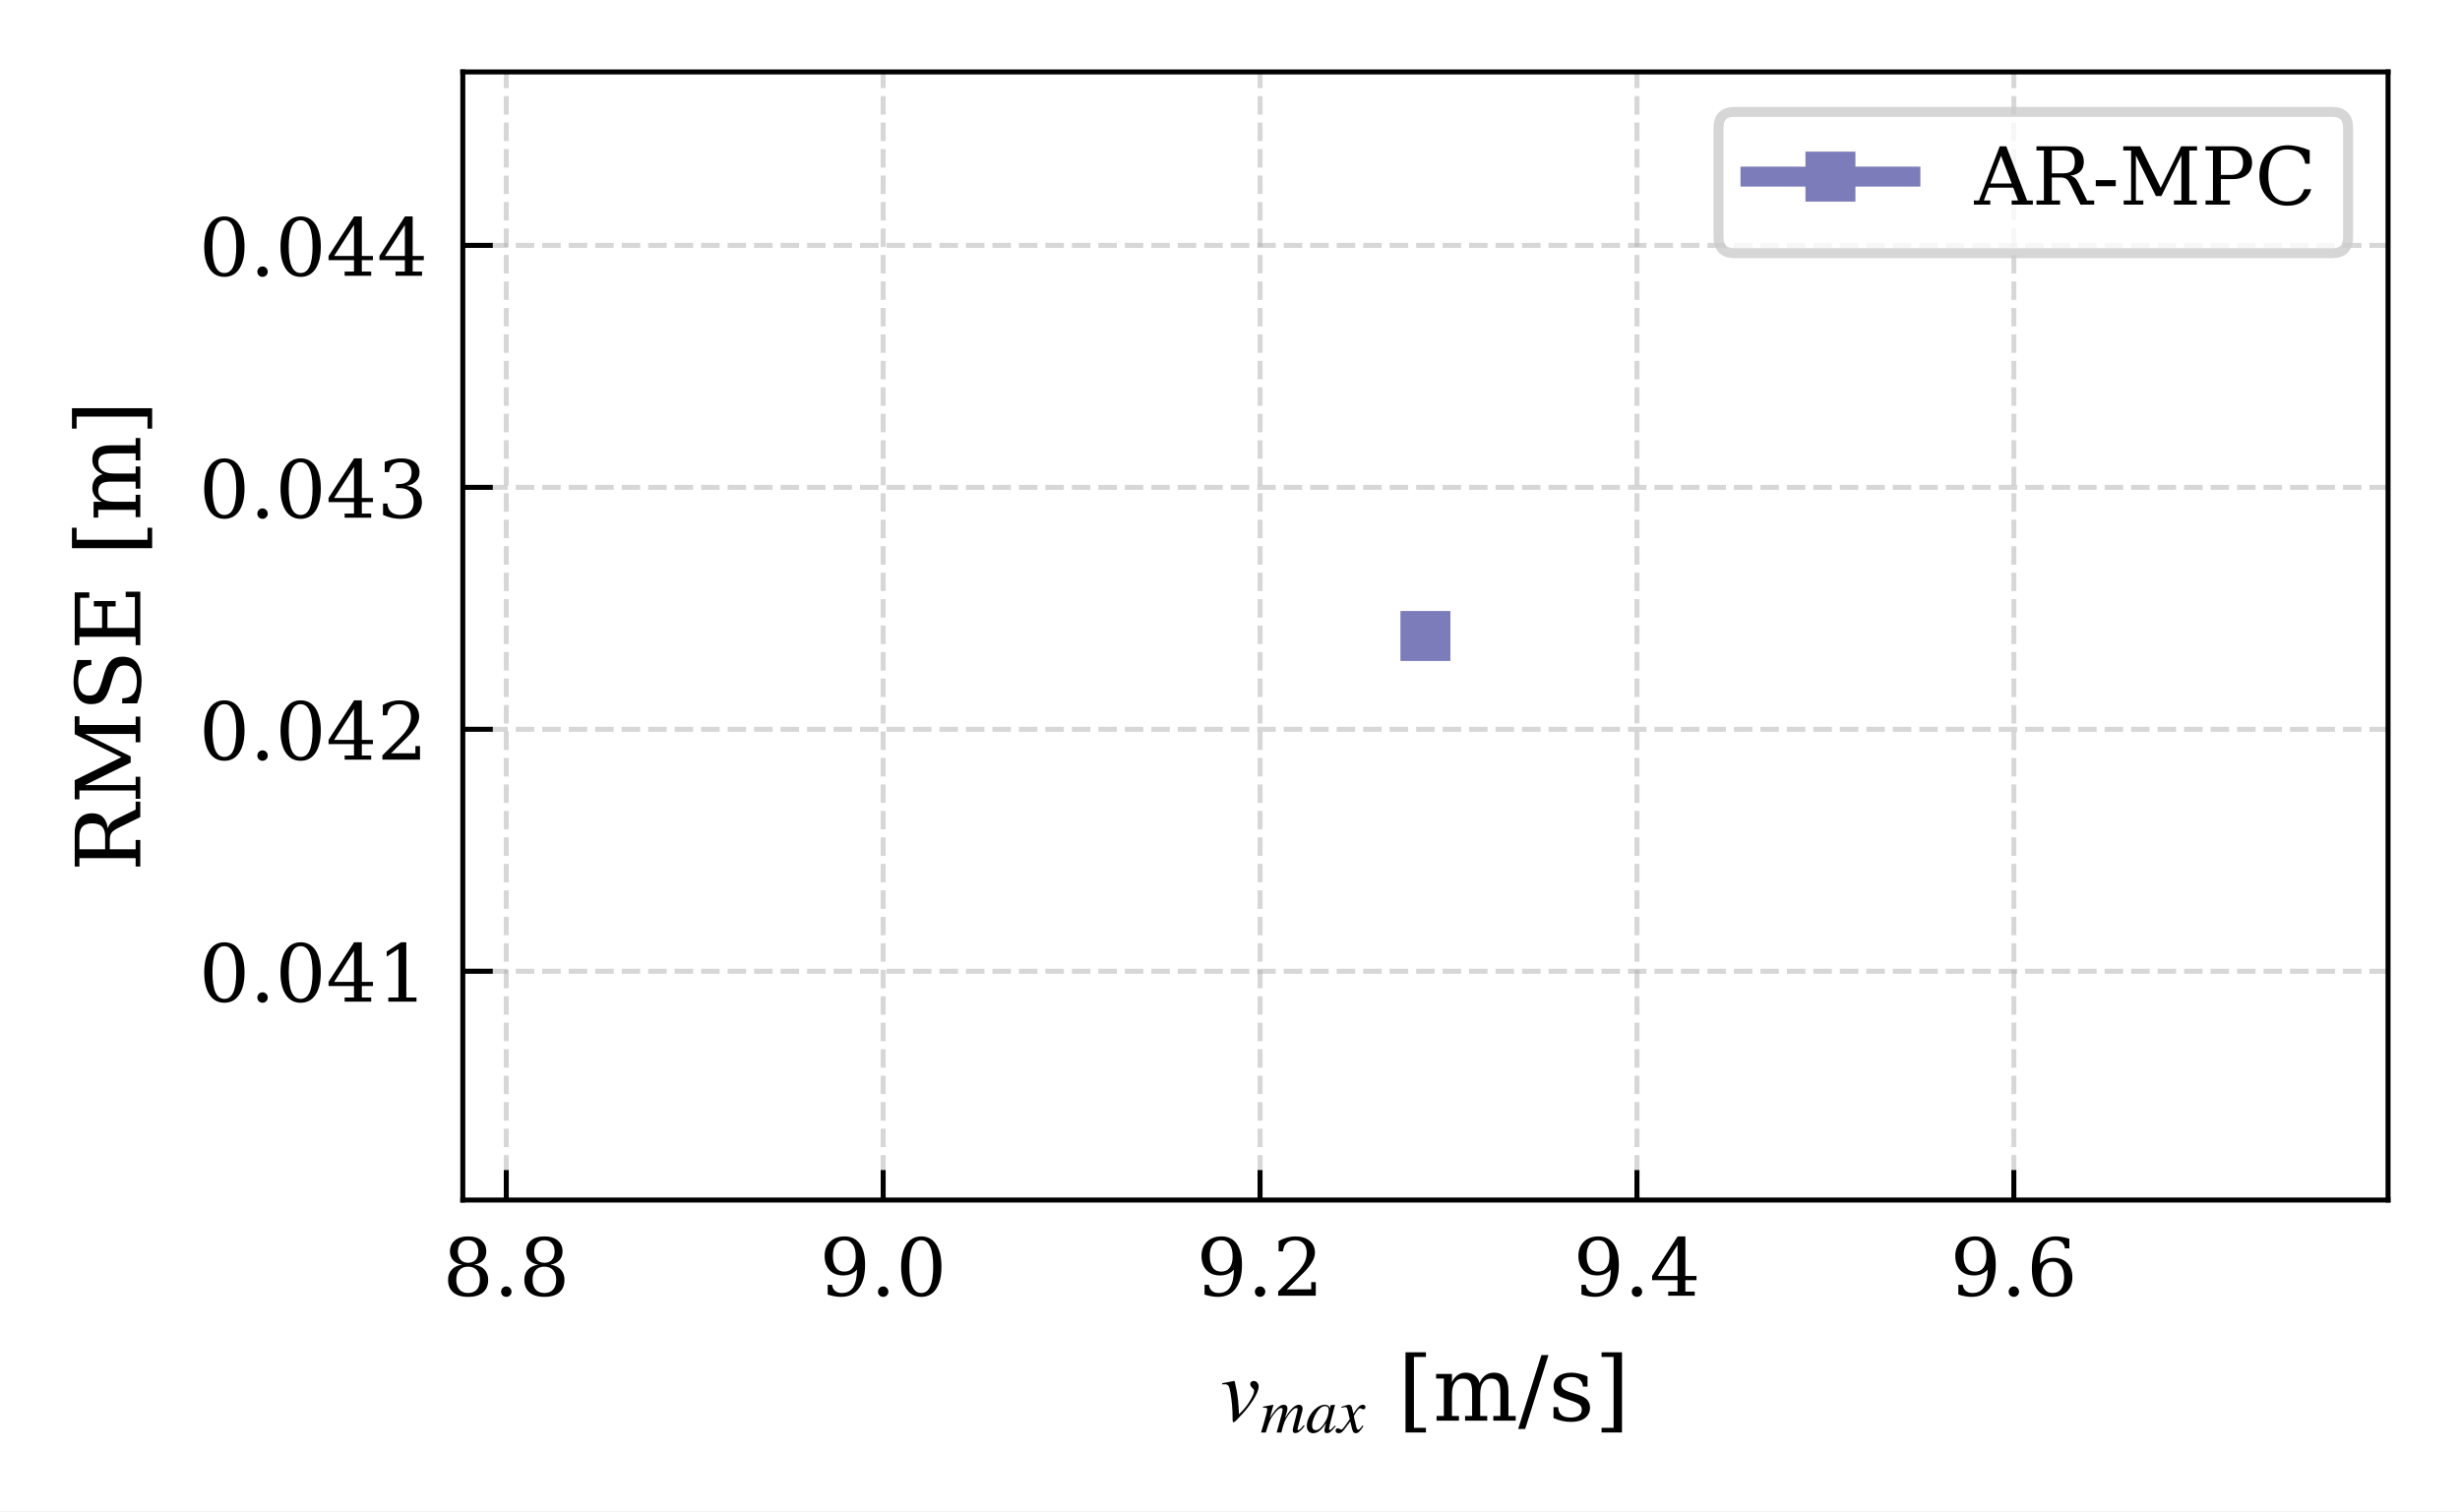
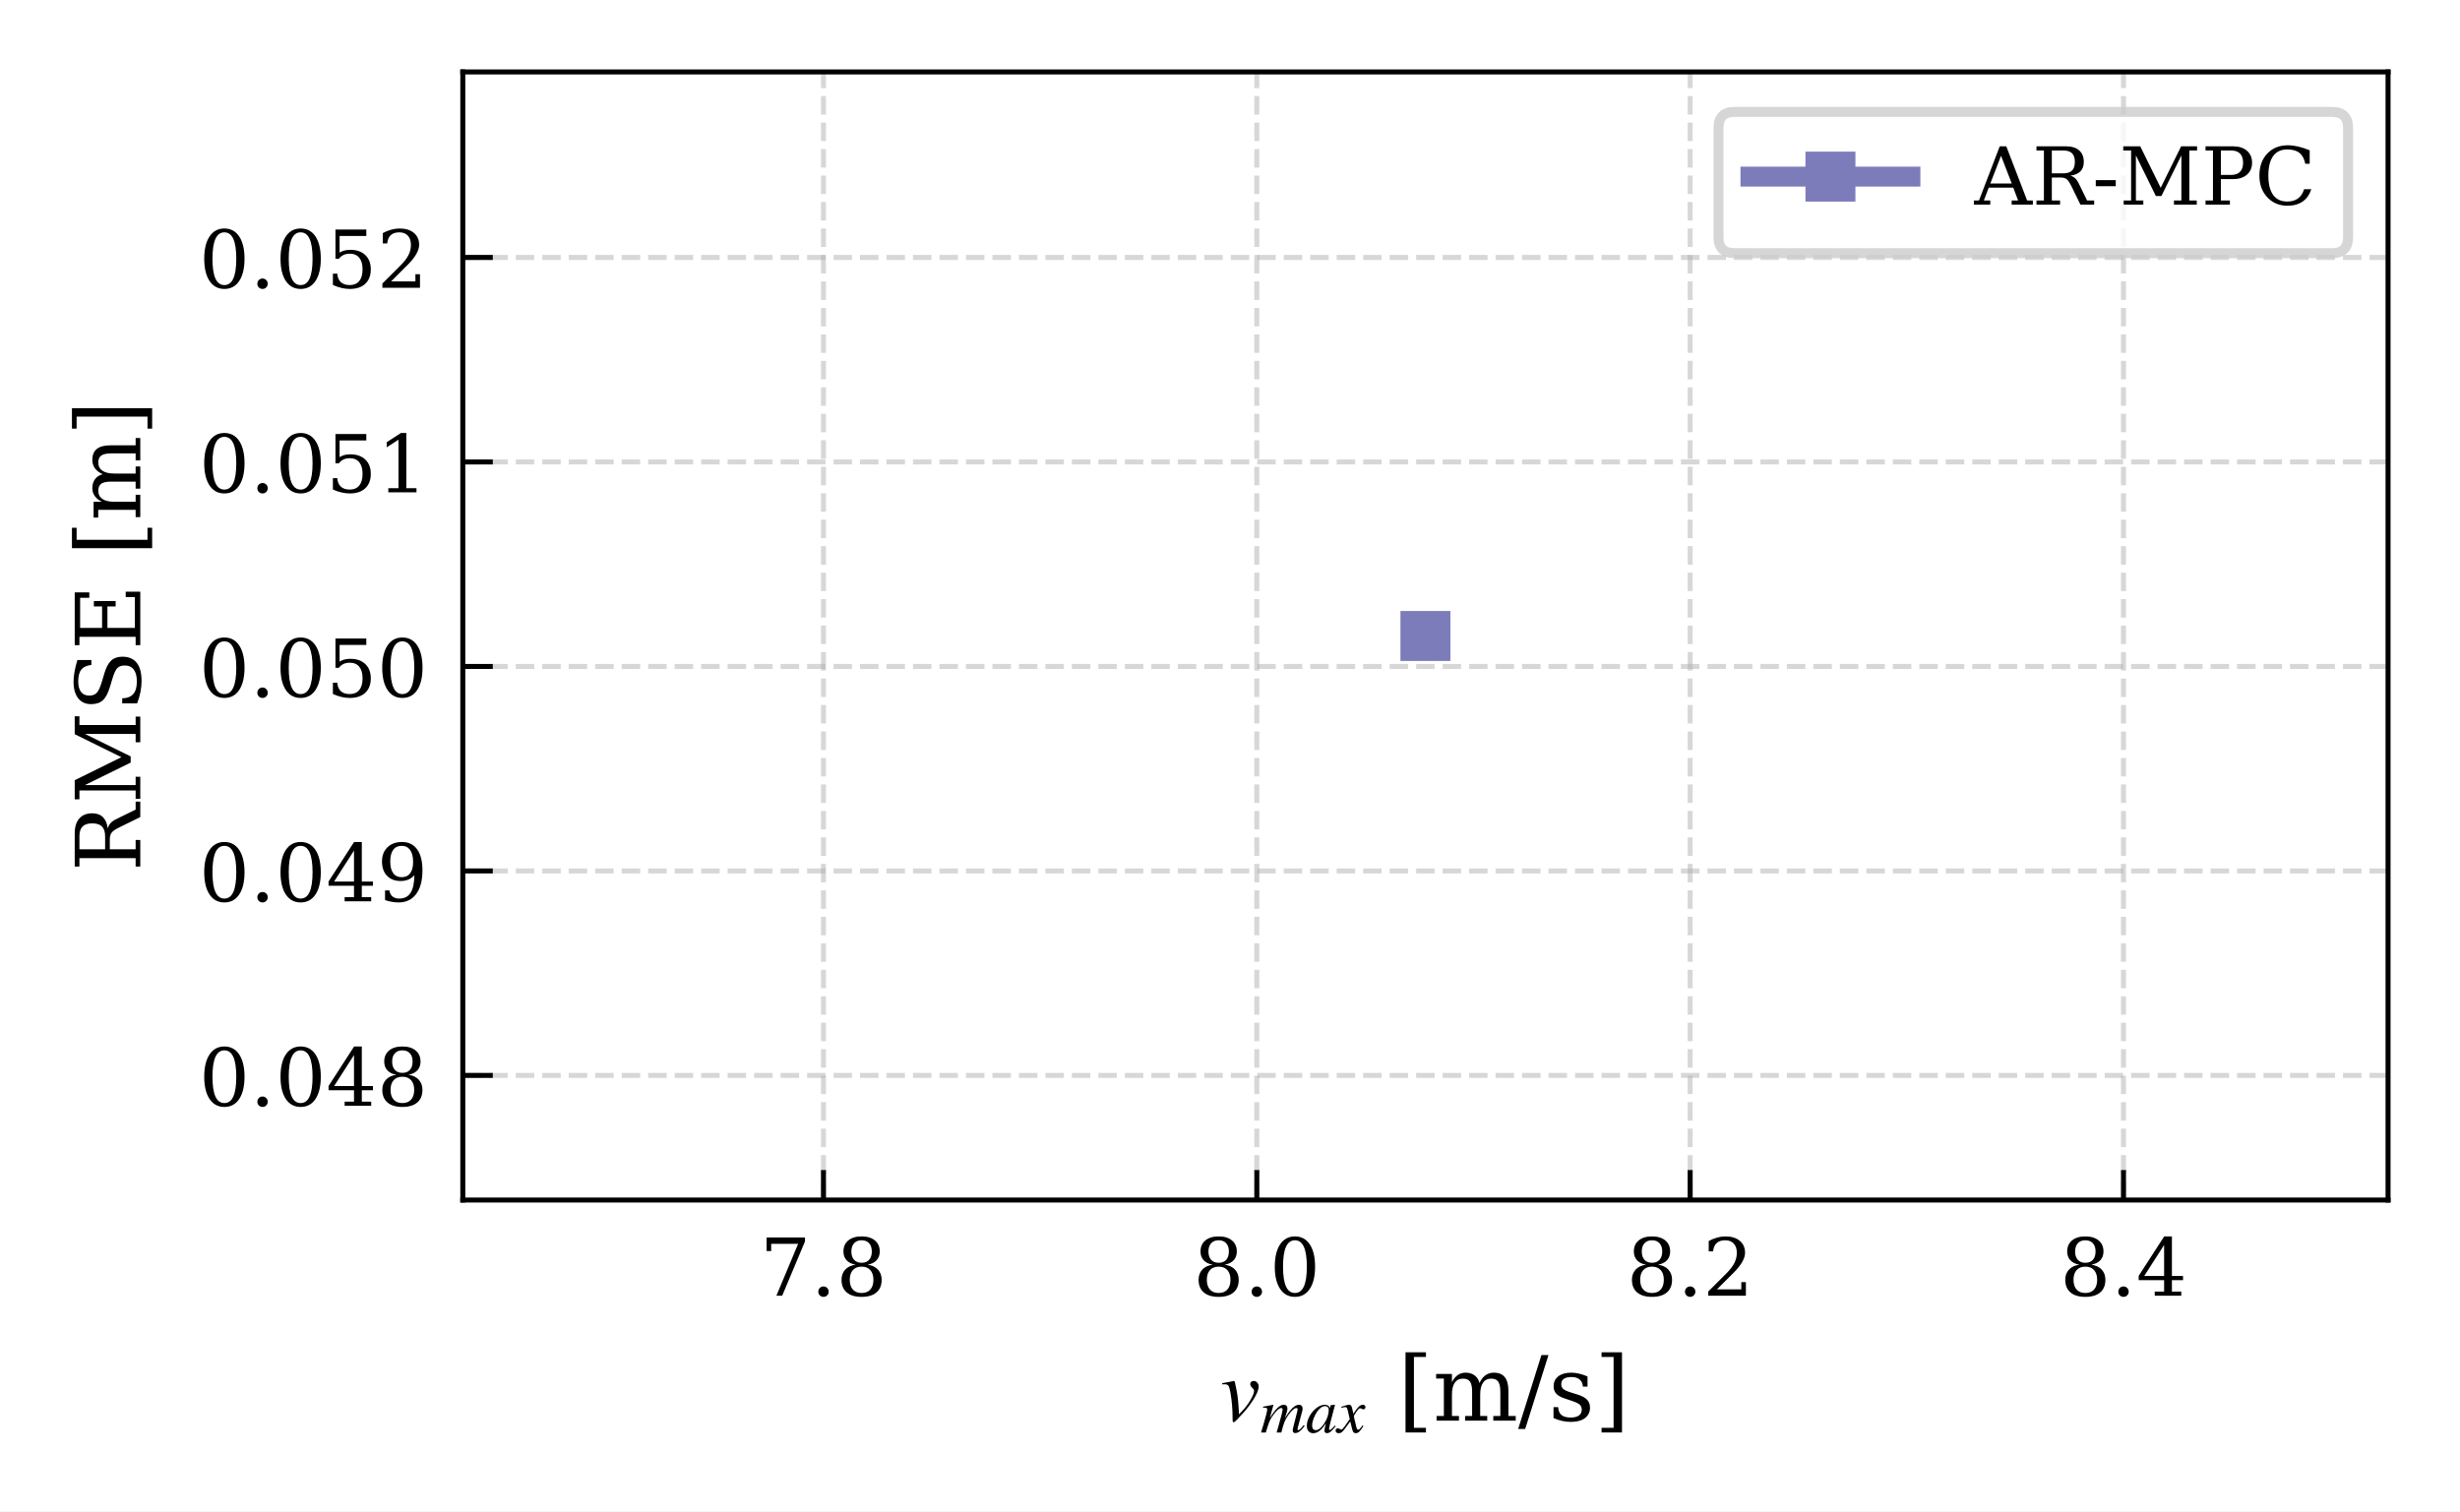
<svg xmlns="http://www.w3.org/2000/svg" xmlns:xlink="http://www.w3.org/1999/xlink" width="246.173pt" height="151.273pt" viewBox="0 0 246.173 151.273" version="1.1">
  <defs>
    <style type="text/css">*{stroke-linejoin: round; stroke-linecap: butt}</style>
  </defs>
  <g id="figure_1">
    <g id="patch_1">
      <path d="M 0 151.273  L 246.173 151.273  L 246.173 0  L 0 0  z " style="fill: #ffffff" />
    </g>
    <g id="axes_1">
      <g id="patch_2">
        <path d="M 46.313 120.12  L 238.973 120.12  L 238.973 7.2  L 46.313 7.2  z " style="fill: #ffffff" />
      </g>
      <g id="matplotlib.axis_1">
        <g id="xtick_1">
          <g id="line2d_1">
-             <path d="M 50.664 120.12  L 50.664 7.2  " clip-path="url(#p1dc925f550)" style="fill: none; stroke-dasharray: 1.85,0.8; stroke-dashoffset: 0; stroke: #b0b0b0; stroke-opacity: 0.5; stroke-width: 0.5" />
+             <path d="M 82.405 120.12  L 82.405 7.2  " clip-path="url(#p4bd1209d85)" style="fill: none; stroke-dasharray: 1.85,0.8; stroke-dashoffset: 0; stroke: #b0b0b0; stroke-opacity: 0.5; stroke-width: 0.5" />
          </g>
          <g id="line2d_2">
            <defs>
-               <path id="m89cc960f59" d="M 0 0  L 0 -3  " style="stroke: #000000; stroke-width: 0.5" />
-             </defs>
-             <g>
-               <use xlink:href="#m89cc960f59" x="50.664" y="120.12" style="stroke: #000000; stroke-width: 0.5" />
+               <path id="me070216828" d="M 0 0  L 0 -3  " style="stroke: #000000; stroke-width: 0.5" />
+             </defs>
+             <g>
+               <use xlink:href="#me070216828" x="82.405" y="120.12" style="stroke: #000000; stroke-width: 0.5" />
            </g>
          </g>
          <g id="text_1">
-             <g transform="translate(44.30228 129.6987) scale(0.08 -0.08)">
-               <defs>
+             <g transform="translate(76.04399 129.6987) scale(0.08 -0.08)">
+               <defs>
+                 <path id="DejaVuSerif-37" d="M 3609 4347  L 1784 0  L 1319 0  L 3059 4153  L 903 4153  L 903 3578  L 538 3578  L 538 4666  L 3609 4666  L 3609 4347  z " transform="scale(0.015625)" />
+                 <path id="DejaVuSerif-2e" d="M 603 325  Q 603 500 722 622  Q 841 744 1019 744  Q 1191 744 1312 622  Q 1434 500 1434 325  Q 1434 153 1312 31  Q 1191 -91 1019 -91  Q 841 -91 722 29  Q 603 150 603 325  z " transform="scale(0.015625)" />
                <path id="DejaVuSerif-38" d="M 2981 1275  Q 2981 1775 2732 2051  Q 2484 2328 2034 2328  Q 1584 2328 1336 2051  Q 1088 1775 1088 1275  Q 1088 772 1336 495  Q 1584 219 2034 219  Q 2484 219 2732 495  Q 2981 772 2981 1275  z M 2853 3541  Q 2853 3966 2637 4203  Q 2422 4441 2034 4441  Q 1650 4441 1433 4203  Q 1216 3966 1216 3541  Q 1216 3113 1433 2875  Q 1650 2638 2034 2638  Q 2422 2638 2637 2875  Q 2853 3113 2853 3541  z M 2516 2484  Q 3047 2413 3344 2092  Q 3641 1772 3641 1275  Q 3641 619 3225 264  Q 2809 -91 2034 -91  Q 1263 -91 845 264  Q 428 619 428 1275  Q 428 1772 725 2092  Q 1022 2413 1556 2484  Q 1084 2569 832 2842  Q 581 3116 581 3541  Q 581 4103 968 4426  Q 1356 4750 2034 4750  Q 2713 4750 3100 4426  Q 3488 4103 3488 3541  Q 3488 3116 3236 2842  Q 2984 2569 2516 2484  z " transform="scale(0.015625)" />
-                 <path id="DejaVuSerif-2e" d="M 603 325  Q 603 500 722 622  Q 841 744 1019 744  Q 1191 744 1312 622  Q 1434 500 1434 325  Q 1434 153 1312 31  Q 1191 -91 1019 -91  Q 841 -91 722 29  Q 603 150 603 325  z " transform="scale(0.015625)" />
-               </defs>
-               <use xlink:href="#DejaVuSerif-38" />
+               </defs>
+               <use xlink:href="#DejaVuSerif-37" />
              <use xlink:href="#DejaVuSerif-2e" x="63.623" />
              <use xlink:href="#DejaVuSerif-38" x="95.41" />
            </g>
          </g>
        </g>
        <g id="xtick_2">
          <g id="line2d_3">
-             <path d="M 88.379 120.12  L 88.379 7.2  " clip-path="url(#p1dc925f550)" style="fill: none; stroke-dasharray: 1.85,0.8; stroke-dashoffset: 0; stroke: #b0b0b0; stroke-opacity: 0.5; stroke-width: 0.5" />
+             <path d="M 125.77 120.12  L 125.77 7.2  " clip-path="url(#p4bd1209d85)" style="fill: none; stroke-dasharray: 1.85,0.8; stroke-dashoffset: 0; stroke: #b0b0b0; stroke-opacity: 0.5; stroke-width: 0.5" />
          </g>
          <g id="line2d_4">
            <g>
-               <use xlink:href="#m89cc960f59" x="88.379" y="120.12" style="stroke: #000000; stroke-width: 0.5" />
+               <use xlink:href="#me070216828" x="125.77" y="120.12" style="stroke: #000000; stroke-width: 0.5" />
            </g>
          </g>
          <g id="text_2">
-             <g transform="translate(82.01763 129.6987) scale(0.08 -0.08)">
-               <defs>
-                 <path id="DejaVuSerif-39" d="M 2994 2091  Q 2784 1856 2512 1740  Q 2241 1625 1900 1625  Q 1206 1625 804 2044  Q 403 2463 403 3188  Q 403 3897 839 4323  Q 1275 4750 2003 4750  Q 2794 4750 3217 4161  Q 3641 3572 3641 2478  Q 3641 1253 3137 581  Q 2634 -91 1722 -91  Q 1475 -91 1203 -44  Q 931 3 647 97  L 647 872  L 997 872  Q 1038 556 1241 387  Q 1444 219 1784 219  Q 2391 219 2687 676  Q 2984 1134 2994 2091  z M 1978 4441  Q 1534 4441 1298 4117  Q 1063 3794 1063 3188  Q 1063 2581 1298 2256  Q 1534 1931 1978 1931  Q 2422 1931 2658 2245  Q 2894 2559 2894 3150  Q 2894 3772 2656 4106  Q 2419 4441 1978 4441  z " transform="scale(0.015625)" />
+             <g transform="translate(119.4085 129.6987) scale(0.08 -0.08)">
+               <defs>
                <path id="DejaVuSerif-30" d="M 2034 219  Q 2513 219 2750 744  Q 2988 1269 2988 2328  Q 2988 3391 2750 3916  Q 2513 4441 2034 4441  Q 1556 4441 1318 3916  Q 1081 3391 1081 2328  Q 1081 1269 1318 744  Q 1556 219 2034 219  z M 2034 -91  Q 1275 -91 848 546  Q 422 1184 422 2328  Q 422 3475 848 4112  Q 1275 4750 2034 4750  Q 2797 4750 3222 4112  Q 3647 3475 3647 2328  Q 3647 1184 3222 546  Q 2797 -91 2034 -91  z " transform="scale(0.015625)" />
              </defs>
-               <use xlink:href="#DejaVuSerif-39" />
+               <use xlink:href="#DejaVuSerif-38" />
              <use xlink:href="#DejaVuSerif-2e" x="63.623" />
              <use xlink:href="#DejaVuSerif-30" x="95.41" />
            </g>
          </g>
        </g>
        <g id="xtick_3">
          <g id="line2d_5">
-             <path d="M 126.094 120.12  L 126.094 7.2  " clip-path="url(#p1dc925f550)" style="fill: none; stroke-dasharray: 1.85,0.8; stroke-dashoffset: 0; stroke: #b0b0b0; stroke-opacity: 0.5; stroke-width: 0.5" />
+             <path d="M 169.134 120.12  L 169.134 7.2  " clip-path="url(#p4bd1209d85)" style="fill: none; stroke-dasharray: 1.85,0.8; stroke-dashoffset: 0; stroke: #b0b0b0; stroke-opacity: 0.5; stroke-width: 0.5" />
          </g>
          <g id="line2d_6">
            <g>
-               <use xlink:href="#m89cc960f59" x="126.094" y="120.12" style="stroke: #000000; stroke-width: 0.5" />
+               <use xlink:href="#me070216828" x="169.134" y="120.12" style="stroke: #000000; stroke-width: 0.5" />
            </g>
          </g>
          <g id="text_3">
-             <g transform="translate(119.733 129.6987) scale(0.08 -0.08)">
+             <g transform="translate(162.7731 129.6987) scale(0.08 -0.08)">
              <defs>
                <path id="DejaVuSerif-32" d="M 819 3553  L 469 3553  L 469 4384  Q 803 4563 1142 4656  Q 1481 4750 1806 4750  Q 2534 4750 2956 4397  Q 3378 4044 3378 3438  Q 3378 2753 2422 1800  Q 2347 1728 2309 1691  L 1131 513  L 3078 513  L 3078 1088  L 3444 1088  L 3444 0  L 434 0  L 434 341  L 1850 1753  Q 2319 2222 2519 2614  Q 2719 3006 2719 3438  Q 2719 3909 2473 4175  Q 2228 4441 1797 4441  Q 1350 4441 1106 4219  Q 863 3997 819 3553  z " transform="scale(0.015625)" />
              </defs>
-               <use xlink:href="#DejaVuSerif-39" />
+               <use xlink:href="#DejaVuSerif-38" />
              <use xlink:href="#DejaVuSerif-2e" x="63.623" />
              <use xlink:href="#DejaVuSerif-32" x="95.41" />
            </g>
          </g>
        </g>
        <g id="xtick_4">
          <g id="line2d_7">
-             <path d="M 163.81 120.12  L 163.81 7.2  " clip-path="url(#p1dc925f550)" style="fill: none; stroke-dasharray: 1.85,0.8; stroke-dashoffset: 0; stroke: #b0b0b0; stroke-opacity: 0.5; stroke-width: 0.5" />
+             <path d="M 212.499 120.12  L 212.499 7.2  " clip-path="url(#p4bd1209d85)" style="fill: none; stroke-dasharray: 1.85,0.8; stroke-dashoffset: 0; stroke: #b0b0b0; stroke-opacity: 0.5; stroke-width: 0.5" />
          </g>
          <g id="line2d_8">
            <g>
-               <use xlink:href="#m89cc960f59" x="163.81" y="120.12" style="stroke: #000000; stroke-width: 0.5" />
+               <use xlink:href="#me070216828" x="212.499" y="120.12" style="stroke: #000000; stroke-width: 0.5" />
            </g>
          </g>
          <g id="text_4">
-             <g transform="translate(157.4483 129.6987) scale(0.08 -0.08)">
+             <g transform="translate(206.1376 129.6987) scale(0.08 -0.08)">
              <defs>
                <path id="DejaVuSerif-34" d="M 2234 1581  L 2234 4063  L 641 1581  L 2234 1581  z M 3609 0  L 1484 0  L 1484 331  L 2234 331  L 2234 1247  L 197 1247  L 197 1588  L 2241 4750  L 2859 4750  L 2859 1581  L 3750 1581  L 3750 1247  L 2859 1247  L 2859 331  L 3609 331  L 3609 0  z " transform="scale(0.015625)" />
              </defs>
-               <use xlink:href="#DejaVuSerif-39" />
+               <use xlink:href="#DejaVuSerif-38" />
              <use xlink:href="#DejaVuSerif-2e" x="63.623" />
              <use xlink:href="#DejaVuSerif-34" x="95.41" />
            </g>
          </g>
        </g>
-         <g id="xtick_5">
-           <g id="line2d_9">
-             <path d="M 201.525 120.12  L 201.525 7.2  " clip-path="url(#p1dc925f550)" style="fill: none; stroke-dasharray: 1.85,0.8; stroke-dashoffset: 0; stroke: #b0b0b0; stroke-opacity: 0.5; stroke-width: 0.5" />
-           </g>
-           <g id="line2d_10">
-             <g>
-               <use xlink:href="#m89cc960f59" x="201.525" y="120.12" style="stroke: #000000; stroke-width: 0.5" />
-             </g>
-           </g>
-           <g id="text_5">
-             <g transform="translate(195.1637 129.6987) scale(0.08 -0.08)">
-               <defs>
-                 <path id="DejaVuSerif-36" d="M 2094 219  Q 2534 219 2771 542  Q 3009 866 3009 1472  Q 3009 2078 2771 2401  Q 2534 2725 2094 2725  Q 1647 2725 1412 2412  Q 1178 2100 1178 1509  Q 1178 888 1415 553  Q 1653 219 2094 219  z M 1075 2569  Q 1288 2803 1556 2918  Q 1825 3034 2163 3034  Q 2859 3034 3264 2615  Q 3669 2197 3669 1472  Q 3669 763 3233 336  Q 2797 -91 2069 -91  Q 1278 -91 853 498  Q 428 1088 428 2181  Q 428 3406 931 4078  Q 1434 4750 2350 4750  Q 2597 4750 2869 4703  Q 3141 4656 3425 4563  L 3425 3794  L 3072 3794  Q 3034 4109 2831 4275  Q 2628 4441 2284 4441  Q 1678 4441 1381 3981  Q 1084 3522 1075 2569  z " transform="scale(0.015625)" />
-               </defs>
-               <use xlink:href="#DejaVuSerif-39" />
-               <use xlink:href="#DejaVuSerif-2e" x="63.623" />
-               <use xlink:href="#DejaVuSerif-36" x="95.41" />
-             </g>
-           </g>
-         </g>
-         <g id="text_6">
+         <g id="text_5">
          <g transform="translate(122.1228 142.2011) scale(0.09 -0.09)">
            <defs>
              <path id="STIXGeneral-Italic-76" d="M 1325 448  L 1523 653  Q 1869 1005 2134 1456  Q 2400 1907 2400 2131  Q 2400 2208 2285 2317  Q 2125 2458 2125 2605  Q 2125 2701 2195 2761  Q 2266 2822 2368 2822  Q 2522 2822 2624 2704  Q 2726 2586 2726 2445  Q 2726 2074 2323 1453  Q 1971 909 1562 474  Q 1504 416 1421 326  Q 1338 237 1299 192  Q 1261 147 1200 86  Q 1139 26 1110 -3  Q 1082 -32 1043 -64  Q 1005 -96 979 -105  Q 954 -115 928 -115  Q 870 -115 870 58  L 870 211  Q 870 1094 717 1990  Q 653 2355 579 2470  Q 506 2586 326 2586  Q 198 2586 128 2579  L 128 2662  Q 480 2720 845 2797  Q 915 2822 973 2822  Q 1011 2822 1033 2739  Q 1056 2656 1165 2093  Q 1280 1510 1325 448  z " transform="scale(0.015625)" />
              <path id="STIXGeneral-Italic-6d" d="M 4506 672  L 4474 627  Q 3981 -58 3552 -58  Q 3296 -58 3296 237  Q 3296 333 3379 659  L 3750 2112  Q 3795 2291 3795 2355  Q 3795 2413 3756 2451  Q 3718 2490 3667 2490  Q 3366 2490 2829 1741  Q 2592 1408 2457 1072  Q 2323 736 2138 0  L 1658 0  L 1830 595  Q 2266 2099 2266 2330  Q 2266 2490 2125 2490  Q 1965 2490 1702 2237  Q 1440 1984 1171 1574  Q 1011 1325 899 1043  Q 787 762 557 0  L 77 0  L 352 922  Q 704 2093 704 2381  Q 704 2522 442 2522  L 282 2522  L 282 2624  L 1318 2822  L 1338 2810  L 966 1472  Q 1798 2822 2374 2822  Q 2560 2822 2659 2720  Q 2758 2618 2758 2438  Q 2758 2195 2502 1466  Q 2842 2003 3069 2275  Q 3296 2547 3526 2694  Q 3731 2822 3930 2822  Q 4102 2822 4201 2710  Q 4301 2598 4301 2419  Q 4301 2336 4282 2240  L 3846 634  Q 3782 390 3782 346  Q 3782 243 3859 243  Q 4000 243 4275 582  L 4410 749  L 4506 672  z " transform="scale(0.015625)" />
              <path id="STIXGeneral-Italic-61" d="M 2963 710  L 3046 640  Q 2688 205 2518 70  Q 2349 -64 2157 -64  Q 1901 -64 1901 198  Q 1901 358 2048 934  Q 1690 397 1389 163  Q 1088 -70 749 -70  Q 467 -70 288 125  Q 109 320 109 672  Q 109 1158 387 1664  Q 666 2170 1094 2496  Q 1523 2822 1939 2822  Q 2368 2822 2451 2451  L 2522 2758  L 2541 2778  L 2931 2822  L 2976 2803  Q 2970 2778 2938 2669  Q 2368 595 2368 346  Q 2368 262 2458 262  Q 2554 262 2790 525  L 2963 710  z M 2336 2310  Q 2336 2477 2240 2579  Q 2144 2682 1978 2682  Q 1542 2682 1139 2093  Q 928 1779 787 1395  Q 646 1011 646 717  Q 646 243 1030 243  Q 1408 243 1843 870  Q 2336 1581 2336 2310  z " transform="scale(0.015625)" />
              <path id="STIXGeneral-Italic-78" d="M 1555 2272  L 1632 1907  Q 1971 2426 2179 2624  Q 2387 2822 2598 2822  Q 2714 2822 2787 2755  Q 2861 2688 2861 2585  Q 2861 2483 2800 2419  Q 2739 2355 2643 2355  Q 2586 2355 2490 2409  Q 2394 2464 2310 2464  Q 2125 2464 1683 1690  Q 1683 1606 1734 1402  L 1939 544  Q 2003 282 2131 282  Q 2234 282 2432 538  Q 2451 563 2476 598  Q 2502 634 2521 662  Q 2541 691 2566 717  L 2662 659  Q 2387 230 2227 80  Q 2067 -70 1882 -70  Q 1728 -70 1645 26  Q 1562 122 1504 365  L 1318 1126  L 755 365  Q 557 96 432 13  Q 307 -70 147 -70  Q 0 -70 -86 0  Q -173 70 -173 198  Q -173 294 -112 361  Q -51 429 45 429  Q 122 429 250 358  Q 346 301 416 301  Q 525 301 742 614  L 1267 1357  L 1088 2150  Q 1024 2432 969 2509  Q 915 2586 794 2586  Q 717 2586 544 2541  L 429 2509  L 410 2611  L 480 2637  Q 992 2822 1229 2822  Q 1350 2822 1420 2707  Q 1491 2592 1555 2272  z " transform="scale(0.015625)" />
              <path id="DejaVuSerif-20" transform="scale(0.015625)" />
              <path id="DejaVuSerif-5b" d="M 550 4863  L 2003 4863  L 2003 4531  L 1147 4531  L 1147 -513  L 2003 -513  L 2003 -844  L 550 -844  L 550 4863  z " transform="scale(0.015625)" />
              <path id="DejaVuSerif-6d" d="M 3316 2675  Q 3481 3041 3739 3227  Q 3997 3413 4341 3413  Q 4863 3413 5119 3089  Q 5375 2766 5375 2113  L 5375 331  L 5894 331  L 5894 0  L 4300 0  L 4300 331  L 4800 331  L 4800 2047  Q 4800 2556 4650 2772  Q 4500 2988 4153 2988  Q 3769 2988 3567 2697  Q 3366 2406 3366 1850  L 3366 331  L 3866 331  L 3866 0  L 2291 0  L 2291 331  L 2791 331  L 2791 2069  Q 2791 2566 2641 2777  Q 2491 2988 2144 2988  Q 1759 2988 1557 2697  Q 1356 2406 1356 1850  L 1356 331  L 1856 331  L 1856 0  L 263 0  L 263 331  L 781 331  L 781 2994  L 231 2994  L 231 3322  L 1356 3322  L 1356 2731  Q 1516 3063 1762 3238  Q 2009 3413 2322 3413  Q 2709 3413 2968 3220  Q 3228 3028 3316 2675  z " transform="scale(0.015625)" />
              <path id="DejaVuSerif-2f" d="M 1656 4666  L 2156 4666  L 500 -594  L 0 -594  L 1656 4666  z " transform="scale(0.015625)" />
              <path id="DejaVuSerif-73" d="M 359 184  L 359 959  L 691 959  Q 703 588 923 403  Q 1144 219 1575 219  Q 1963 219 2166 364  Q 2369 509 2369 788  Q 2369 1006 2220 1140  Q 2072 1275 1594 1428  L 1178 1569  Q 750 1706 558 1912  Q 366 2119 366 2438  Q 366 2894 700 3153  Q 1034 3413 1625 3413  Q 1888 3413 2178 3344  Q 2469 3275 2778 3144  L 2778 2419  L 2447 2419  Q 2434 2741 2221 2922  Q 2009 3103 1644 3103  Q 1281 3103 1095 2975  Q 909 2847 909 2591  Q 909 2381 1050 2254  Q 1191 2128 1613 1997  L 2069 1856  Q 2541 1709 2748 1489  Q 2956 1269 2956 922  Q 2956 450 2595 179  Q 2234 -91 1600 -91  Q 1278 -91 972 -22  Q 666 47 359 184  z " transform="scale(0.015625)" />
              <path id="DejaVuSerif-5d" d="M 1947 4863  L 1947 -844  L 494 -844  L 494 -513  L 1350 -513  L 1350 4531  L 494 4531  L 494 4863  L 1947 4863  z " transform="scale(0.015625)" />
            </defs>
            <use xlink:href="#STIXGeneral-Italic-76" transform="translate(0 0.015625)" />
            <use xlink:href="#STIXGeneral-Italic-6d" transform="translate(44.39999 -13.2125) scale(0.7)" />
            <use xlink:href="#STIXGeneral-Italic-61" transform="translate(94.93998 -13.2125) scale(0.7)" />
            <use xlink:href="#STIXGeneral-Italic-78" transform="translate(130.01 -13.2125) scale(0.7)" />
            <use xlink:href="#DejaVuSerif-20" transform="translate(165.4993 0.015625)" />
            <use xlink:href="#DejaVuSerif-5b" transform="translate(197.2865 0.015625)" />
            <use xlink:href="#DejaVuSerif-6d" transform="translate(236.3001 0.015625)" />
            <use xlink:href="#DejaVuSerif-2f" transform="translate(331.1243 0.015625)" />
            <use xlink:href="#DejaVuSerif-73" transform="translate(364.8158 0.015625)" />
            <use xlink:href="#DejaVuSerif-5d" transform="translate(416.1341 0.015625)" />
          </g>
        </g>
      </g>
      <g id="matplotlib.axis_2">
        <g id="ytick_1">
+           <g id="line2d_9">
+             <path d="M 46.313 107.649  L 238.973 107.649  " clip-path="url(#p4bd1209d85)" style="fill: none; stroke-dasharray: 1.85,0.8; stroke-dashoffset: 0; stroke: #b0b0b0; stroke-opacity: 0.5; stroke-width: 0.5" />
+           </g>
+           <g id="line2d_10">
+             <defs>
+               <path id="m42e72db41d" d="M 0 0  L 3 0  " style="stroke: #000000; stroke-width: 0.5" />
+             </defs>
+             <g>
+               <use xlink:href="#m42e72db41d" x="46.313" y="107.649" style="stroke: #000000; stroke-width: 0.5" />
+             </g>
+           </g>
+           <g id="text_6">
+             <g transform="translate(19.91031 110.6883) scale(0.08 -0.08)">
+               <use xlink:href="#DejaVuSerif-30" />
+               <use xlink:href="#DejaVuSerif-2e" x="63.623" />
+               <use xlink:href="#DejaVuSerif-30" x="95.41" />
+               <use xlink:href="#DejaVuSerif-34" x="159.033" />
+               <use xlink:href="#DejaVuSerif-38" x="222.656" />
+             </g>
+           </g>
+         </g>
+         <g id="ytick_2">
          <g id="line2d_11">
-             <path d="M 46.313 97.219  L 238.973 97.219  " clip-path="url(#p1dc925f550)" style="fill: none; stroke-dasharray: 1.85,0.8; stroke-dashoffset: 0; stroke: #b0b0b0; stroke-opacity: 0.5; stroke-width: 0.5" />
+             <path d="M 46.313 87.179  L 238.973 87.179  " clip-path="url(#p4bd1209d85)" style="fill: none; stroke-dasharray: 1.85,0.8; stroke-dashoffset: 0; stroke: #b0b0b0; stroke-opacity: 0.5; stroke-width: 0.5" />
          </g>
          <g id="line2d_12">
-             <defs>
-               <path id="m8b90f29e23" d="M 0 0  L 3 0  " style="stroke: #000000; stroke-width: 0.5" />
-             </defs>
-             <g>
-               <use xlink:href="#m8b90f29e23" x="46.313" y="97.219" style="stroke: #000000; stroke-width: 0.5" />
+             <g>
+               <use xlink:href="#m42e72db41d" x="46.313" y="87.179" style="stroke: #000000; stroke-width: 0.5" />
            </g>
          </g>
          <g id="text_7">
-             <g transform="translate(19.91031 100.2585) scale(0.08 -0.08)">
+             <g transform="translate(19.91031 90.21841) scale(0.08 -0.08)">
+               <defs>
+                 <path id="DejaVuSerif-39" d="M 2994 2091  Q 2784 1856 2512 1740  Q 2241 1625 1900 1625  Q 1206 1625 804 2044  Q 403 2463 403 3188  Q 403 3897 839 4323  Q 1275 4750 2003 4750  Q 2794 4750 3217 4161  Q 3641 3572 3641 2478  Q 3641 1253 3137 581  Q 2634 -91 1722 -91  Q 1475 -91 1203 -44  Q 931 3 647 97  L 647 872  L 997 872  Q 1038 556 1241 387  Q 1444 219 1784 219  Q 2391 219 2687 676  Q 2984 1134 2994 2091  z M 1978 4441  Q 1534 4441 1298 4117  Q 1063 3794 1063 3188  Q 1063 2581 1298 2256  Q 1534 1931 1978 1931  Q 2422 1931 2658 2245  Q 2894 2559 2894 3150  Q 2894 3772 2656 4106  Q 2419 4441 1978 4441  z " transform="scale(0.015625)" />
+               </defs>
+               <use xlink:href="#DejaVuSerif-30" />
+               <use xlink:href="#DejaVuSerif-2e" x="63.623" />
+               <use xlink:href="#DejaVuSerif-30" x="95.41" />
+               <use xlink:href="#DejaVuSerif-34" x="159.033" />
+               <use xlink:href="#DejaVuSerif-39" x="222.656" />
+             </g>
+           </g>
+         </g>
+         <g id="ytick_3">
+           <g id="line2d_13">
+             <path d="M 46.313 66.709  L 238.973 66.709  " clip-path="url(#p4bd1209d85)" style="fill: none; stroke-dasharray: 1.85,0.8; stroke-dashoffset: 0; stroke: #b0b0b0; stroke-opacity: 0.5; stroke-width: 0.5" />
+           </g>
+           <g id="line2d_14">
+             <g>
+               <use xlink:href="#m42e72db41d" x="46.313" y="66.709" style="stroke: #000000; stroke-width: 0.5" />
+             </g>
+           </g>
+           <g id="text_8">
+             <g transform="translate(19.91031 69.74849) scale(0.08 -0.08)">
+               <defs>
+                 <path id="DejaVuSerif-35" d="M 3219 4666  L 3219 4153  L 1081 4153  L 1081 2816  Q 1244 2928 1461 2984  Q 1678 3041 1947 3041  Q 2703 3041 3140 2622  Q 3578 2203 3578 1478  Q 3578 738 3136 323  Q 2694 -91 1894 -91  Q 1572 -91 1234 -12  Q 897 66 544 225  L 544 1131  L 897 1131  Q 925 688 1179 453  Q 1434 219 1894 219  Q 2388 219 2653 544  Q 2919 869 2919 1478  Q 2919 2084 2655 2407  Q 2391 2731 1894 2731  Q 1613 2731 1398 2631  Q 1184 2531 1019 2322  L 750 2322  L 750 4666  L 3219 4666  z " transform="scale(0.015625)" />
+               </defs>
+               <use xlink:href="#DejaVuSerif-30" />
+               <use xlink:href="#DejaVuSerif-2e" x="63.623" />
+               <use xlink:href="#DejaVuSerif-30" x="95.41" />
+               <use xlink:href="#DejaVuSerif-35" x="159.033" />
+               <use xlink:href="#DejaVuSerif-30" x="222.656" />
+             </g>
+           </g>
+         </g>
+         <g id="ytick_4">
+           <g id="line2d_15">
+             <path d="M 46.313 46.239  L 238.973 46.239  " clip-path="url(#p4bd1209d85)" style="fill: none; stroke-dasharray: 1.85,0.8; stroke-dashoffset: 0; stroke: #b0b0b0; stroke-opacity: 0.5; stroke-width: 0.5" />
+           </g>
+           <g id="line2d_16">
+             <g>
+               <use xlink:href="#m42e72db41d" x="46.313" y="46.239" style="stroke: #000000; stroke-width: 0.5" />
+             </g>
+           </g>
+           <g id="text_9">
+             <g transform="translate(19.91031 49.27856) scale(0.08 -0.08)">
              <defs>
                <path id="DejaVuSerif-31" d="M 909 0  L 909 331  L 1722 331  L 1722 4213  L 781 3603  L 781 4013  L 1919 4750  L 2350 4750  L 2350 331  L 3163 331  L 3163 0  L 909 0  z " transform="scale(0.015625)" />
              </defs>
              <use xlink:href="#DejaVuSerif-30" />
              <use xlink:href="#DejaVuSerif-2e" x="63.623" />
              <use xlink:href="#DejaVuSerif-30" x="95.41" />
-               <use xlink:href="#DejaVuSerif-34" x="159.033" />
+               <use xlink:href="#DejaVuSerif-35" x="159.033" />
              <use xlink:href="#DejaVuSerif-31" x="222.656" />
            </g>
          </g>
        </g>
-         <g id="ytick_2">
-           <g id="line2d_13">
-             <path d="M 46.313 73  L 238.973 73  " clip-path="url(#p1dc925f550)" style="fill: none; stroke-dasharray: 1.85,0.8; stroke-dashoffset: 0; stroke: #b0b0b0; stroke-opacity: 0.5; stroke-width: 0.5" />
-           </g>
-           <g id="line2d_14">
-             <g>
-               <use xlink:href="#m8b90f29e23" x="46.313" y="73" style="stroke: #000000; stroke-width: 0.5" />
-             </g>
-           </g>
-           <g id="text_8">
-             <g transform="translate(19.91031 76.03933) scale(0.08 -0.08)">
-               <use xlink:href="#DejaVuSerif-30" />
-               <use xlink:href="#DejaVuSerif-2e" x="63.623" />
-               <use xlink:href="#DejaVuSerif-30" x="95.41" />
-               <use xlink:href="#DejaVuSerif-34" x="159.033" />
+         <g id="ytick_5">
+           <g id="line2d_17">
+             <path d="M 46.313 25.769  L 238.973 25.769  " clip-path="url(#p4bd1209d85)" style="fill: none; stroke-dasharray: 1.85,0.8; stroke-dashoffset: 0; stroke: #b0b0b0; stroke-opacity: 0.5; stroke-width: 0.5" />
+           </g>
+           <g id="line2d_18">
+             <g>
+               <use xlink:href="#m42e72db41d" x="46.313" y="25.769" style="stroke: #000000; stroke-width: 0.5" />
+             </g>
+           </g>
+           <g id="text_10">
+             <g transform="translate(19.91031 28.80863) scale(0.08 -0.08)">
+               <use xlink:href="#DejaVuSerif-30" />
+               <use xlink:href="#DejaVuSerif-2e" x="63.623" />
+               <use xlink:href="#DejaVuSerif-30" x="95.41" />
+               <use xlink:href="#DejaVuSerif-35" x="159.033" />
              <use xlink:href="#DejaVuSerif-32" x="222.656" />
-             </g>
-           </g>
-         </g>
-         <g id="ytick_3">
-           <g id="line2d_15">
-             <path d="M 46.313 48.781  L 238.973 48.781  " clip-path="url(#p1dc925f550)" style="fill: none; stroke-dasharray: 1.85,0.8; stroke-dashoffset: 0; stroke: #b0b0b0; stroke-opacity: 0.5; stroke-width: 0.5" />
-           </g>
-           <g id="line2d_16">
-             <g>
-               <use xlink:href="#m8b90f29e23" x="46.313" y="48.781" style="stroke: #000000; stroke-width: 0.5" />
-             </g>
-           </g>
-           <g id="text_9">
-             <g transform="translate(19.91031 51.82015) scale(0.08 -0.08)">
-               <defs>
-                 <path id="DejaVuSerif-33" d="M 622 4469  Q 988 4606 1323 4678  Q 1659 4750 1953 4750  Q 2638 4750 3022 4454  Q 3406 4159 3406 3634  Q 3406 3213 3140 2930  Q 2875 2647 2388 2547  Q 2963 2466 3280 2130  Q 3597 1794 3597 1259  Q 3597 606 3158 257  Q 2719 -91 1894 -91  Q 1528 -91 1179 -12  Q 831 66 488 225  L 488 1131  L 838 1131  Q 869 681 1141 450  Q 1413 219 1906 219  Q 2384 219 2661 495  Q 2938 772 2938 1253  Q 2938 1803 2653 2086  Q 2369 2369 1819 2369  L 1522 2369  L 1522 2688  L 1678 2688  Q 2225 2688 2498 2914  Q 2772 3141 2772 3597  Q 2772 4006 2547 4223  Q 2322 4441 1900 4441  Q 1478 4441 1245 4241  Q 1013 4041 972 3647  L 622 3647  L 622 4469  z " transform="scale(0.015625)" />
-               </defs>
-               <use xlink:href="#DejaVuSerif-30" />
-               <use xlink:href="#DejaVuSerif-2e" x="63.623" />
-               <use xlink:href="#DejaVuSerif-30" x="95.41" />
-               <use xlink:href="#DejaVuSerif-34" x="159.033" />
-               <use xlink:href="#DejaVuSerif-33" x="222.656" />
-             </g>
-           </g>
-         </g>
-         <g id="ytick_4">
-           <g id="line2d_17">
-             <path d="M 46.313 24.562  L 238.973 24.562  " clip-path="url(#p1dc925f550)" style="fill: none; stroke-dasharray: 1.85,0.8; stroke-dashoffset: 0; stroke: #b0b0b0; stroke-opacity: 0.5; stroke-width: 0.5" />
-           </g>
-           <g id="line2d_18">
-             <g>
-               <use xlink:href="#m8b90f29e23" x="46.313" y="24.562" style="stroke: #000000; stroke-width: 0.5" />
-             </g>
-           </g>
-           <g id="text_10">
-             <g transform="translate(19.91031 27.60097) scale(0.08 -0.08)">
-               <use xlink:href="#DejaVuSerif-30" />
-               <use xlink:href="#DejaVuSerif-2e" x="63.623" />
-               <use xlink:href="#DejaVuSerif-30" x="95.41" />
-               <use xlink:href="#DejaVuSerif-34" x="159.033" />
-               <use xlink:href="#DejaVuSerif-34" x="222.656" />
            </g>
          </g>
        </g>
        <g id="text_11">
          <g transform="translate(14.03859 87.23227) rotate(-90) scale(0.09 -0.09)">
            <defs>
              <path id="DejaVuSerif-52" d="M 3066 2316  Q 3284 2256 3442 2114  Q 3600 1972 3725 1716  L 4403 331  L 4972 331  L 4972 0  L 3872 0  L 3144 1484  Q 2934 1916 2759 2042  Q 2584 2169 2278 2169  L 1581 2169  L 1581 331  L 2241 331  L 2241 0  L 353 0  L 353 331  L 947 331  L 947 4331  L 353 4331  L 353 4666  L 2719 4666  Q 3400 4666 3770 4341  Q 4141 4016 4141 3419  Q 4141 2938 3870 2661  Q 3600 2384 3066 2316  z M 1581 2503  L 2503 2503  Q 2975 2503 3200 2726  Q 3425 2950 3425 3419  Q 3425 3888 3200 4109  Q 2975 4331 2503 4331  L 1581 4331  L 1581 2503  z " transform="scale(0.015625)" />
              <path id="DejaVuSerif-4d" d="M 353 0  L 353 331  L 947 331  L 947 4331  L 319 4331  L 319 4666  L 1678 4666  L 3316 1344  L 4953 4666  L 6228 4666  L 6228 4331  L 5606 4331  L 5606 331  L 6203 331  L 6203 0  L 4378 0  L 4378 331  L 4972 331  L 4972 3938  L 3372 684  L 2931 684  L 1331 3938  L 1331 331  L 1925 331  L 1925 0  L 353 0  z " transform="scale(0.015625)" />
              <path id="DejaVuSerif-53" d="M 594 225  L 594 1288  L 953 1284  Q 969 753 1261 498  Q 1553 244 2150 244  Q 2706 244 2998 464  Q 3291 684 3291 1106  Q 3291 1444 3114 1625  Q 2938 1806 2369 1978  L 1753 2163  Q 1084 2366 811 2669  Q 538 2972 538 3500  Q 538 4094 959 4422  Q 1381 4750 2144 4750  Q 2469 4750 2856 4679  Q 3244 4609 3681 4475  L 3681 3481  L 3328 3481  Q 3275 3975 2998 4195  Q 2722 4416 2156 4416  Q 1663 4416 1405 4214  Q 1147 4013 1147 3628  Q 1147 3294 1340 3103  Q 1534 2913 2163 2725  L 2741 2553  Q 3375 2363 3645 2067  Q 3916 1772 3916 1275  Q 3916 597 3481 253  Q 3047 -91 2188 -91  Q 1803 -91 1404 -12  Q 1006 66 594 225  z " transform="scale(0.015625)" />
              <path id="DejaVuSerif-45" d="M 353 0  L 353 331  L 947 331  L 947 4331  L 353 4331  L 353 4666  L 4109 4666  L 4109 3628  L 3725 3628  L 3725 4281  L 1581 4281  L 1581 2719  L 3109 2719  L 3109 3303  L 3494 3303  L 3494 1753  L 3109 1753  L 3109 2338  L 1581 2338  L 1581 384  L 3775 384  L 3775 1038  L 4159 1038  L 4159 0  L 353 0  z " transform="scale(0.015625)" />
            </defs>
            <use xlink:href="#DejaVuSerif-52" />
            <use xlink:href="#DejaVuSerif-4d" x="75.293" />
            <use xlink:href="#DejaVuSerif-53" x="177.686" />
            <use xlink:href="#DejaVuSerif-45" x="246.191" />
            <use xlink:href="#DejaVuSerif-20" x="319.189" />
            <use xlink:href="#DejaVuSerif-5b" x="350.977" />
            <use xlink:href="#DejaVuSerif-6d" x="389.99" />
            <use xlink:href="#DejaVuSerif-5d" x="484.814" />
          </g>
        </g>
      </g>
      <g id="line2d_19">
-         <path d="M 142.643 63.66  " clip-path="url(#p1dc925f550)" style="fill: none; stroke: #7c7cba; stroke-width: 2; stroke-linecap: square" />
+         <path d="M 142.643 63.66  " clip-path="url(#p4bd1209d85)" style="fill: none; stroke: #7c7cba; stroke-width: 2; stroke-linecap: square" />
        <defs>
-           <path id="m2f941b73d0" d="M -2 2  L 2 2  L 2 -2  L -2 -2  z " style="stroke: #7c7cba; stroke-linejoin: miter" />
+           <path id="m04f9ec4a40" d="M -2 2  L 2 2  L 2 -2  L -2 -2  z " style="stroke: #7c7cba; stroke-linejoin: miter" />
        </defs>
-         <g clip-path="url(#p1dc925f550)">
-           <use xlink:href="#m2f941b73d0" x="142.643" y="63.66" style="fill: #7c7cba; stroke: #7c7cba; stroke-linejoin: miter" />
+         <g clip-path="url(#p4bd1209d85)">
+           <use xlink:href="#m04f9ec4a40" x="142.643" y="63.66" style="fill: #7c7cba; stroke: #7c7cba; stroke-linejoin: miter" />
        </g>
      </g>
      <g id="patch_3">
        <path d="M 46.313 120.12  L 46.313 7.2  " style="fill: none; stroke: #000000; stroke-width: 0.5; stroke-linejoin: miter; stroke-linecap: square" />
      </g>
      <g id="patch_4">
        <path d="M 238.973 120.12  L 238.973 7.2  " style="fill: none; stroke: #000000; stroke-width: 0.5; stroke-linejoin: miter; stroke-linecap: square" />
      </g>
      <g id="patch_5">
        <path d="M 46.313 120.12  L 238.973 120.12  " style="fill: none; stroke: #000000; stroke-width: 0.5; stroke-linejoin: miter; stroke-linecap: square" />
      </g>
      <g id="patch_6">
        <path d="M 46.313 7.2  L 238.973 7.2  " style="fill: none; stroke: #000000; stroke-width: 0.5; stroke-linejoin: miter; stroke-linecap: square" />
      </g>
      <g id="legend_1">
        <g id="patch_7">
          <path d="M 173.573 25.343  L 233.373 25.343  Q 234.973 25.343 234.973 23.742  L 234.973 12.8  Q 234.973 11.2 233.373 11.2  L 173.573 11.2  Q 171.973 11.2 171.973 12.8  L 171.973 23.742  Q 171.973 25.343 173.573 25.343  z " style="fill: #ffffff; opacity: 0.8; stroke: #cccccc; stroke-linejoin: miter" />
        </g>
        <g id="line2d_20">
          <path d="M 175.173 17.679  L 183.173 17.679  L 191.173 17.679  " style="fill: none; stroke: #7c7cba; stroke-width: 2; stroke-linecap: square" />
          <g>
-             <use xlink:href="#m2f941b73d0" x="183.173" y="17.679" style="fill: #7c7cba; stroke: #7c7cba; stroke-linejoin: miter" />
+             <use xlink:href="#m04f9ec4a40" x="183.173" y="17.679" style="fill: #7c7cba; stroke: #7c7cba; stroke-linejoin: miter" />
          </g>
        </g>
        <g id="text_12">
          <g transform="translate(197.5728 20.47875) scale(0.08 -0.08)">
            <defs>
              <path id="DejaVuSerif-41" d="M 1281 1691  L 2994 1691  L 2138 3909  L 1281 1691  z M -38 0  L -38 331  L 372 331  L 2034 4666  L 2559 4666  L 4225 331  L 4684 331  L 4684 0  L 2988 0  L 2988 331  L 3506 331  L 3116 1356  L 1153 1356  L 763 331  L 1275 331  L 1275 0  L -38 0  z " transform="scale(0.015625)" />
              <path id="DejaVuSerif-2d" d="M 281 1959  L 1881 1959  L 1881 1472  L 281 1472  L 281 1959  z " transform="scale(0.015625)" />
              <path id="DejaVuSerif-50" d="M 1581 2375  L 2406 2375  Q 2872 2375 3115 2626  Q 3359 2878 3359 3353  Q 3359 3831 3115 4081  Q 2872 4331 2406 4331  L 1581 4331  L 1581 2375  z M 353 0  L 353 331  L 947 331  L 947 4331  L 353 4331  L 353 4666  L 2559 4666  Q 3259 4666 3668 4311  Q 4078 3956 4078 3353  Q 4078 2753 3668 2397  Q 3259 2041 2559 2041  L 1581 2041  L 1581 331  L 2303 331  L 2303 0  L 353 0  z " transform="scale(0.015625)" />
              <path id="DejaVuSerif-43" d="M 4513 1234  Q 4306 581 3820 245  Q 3334 -91 2591 -91  Q 2134 -91 1743 65  Q 1353 222 1050 525  Q 700 875 529 1320  Q 359 1766 359 2328  Q 359 3416 987 4083  Q 1616 4750 2644 4750  Q 3025 4750 3456 4650  Q 3888 4550 4384 4347  L 4384 3272  L 4031 3272  Q 3916 3859 3567 4137  Q 3219 4416 2591 4416  Q 1844 4416 1459 3886  Q 1075 3356 1075 2328  Q 1075 1303 1459 773  Q 1844 244 2591 244  Q 3113 244 3450 492  Q 3788 741 3938 1234  L 4513 1234  z " transform="scale(0.015625)" />
            </defs>
            <use xlink:href="#DejaVuSerif-41" />
            <use xlink:href="#DejaVuSerif-52" x="72.217" />
            <use xlink:href="#DejaVuSerif-2d" x="147.51" />
            <use xlink:href="#DejaVuSerif-4d" x="181.299" />
            <use xlink:href="#DejaVuSerif-50" x="283.691" />
            <use xlink:href="#DejaVuSerif-43" x="350.977" />
          </g>
        </g>
      </g>
    </g>
  </g>
  <defs>
-     <clipPath id="p1dc925f550">
+     <clipPath id="p4bd1209d85">
      <rect x="46.313" y="7.2" width="192.66" height="112.92" />
    </clipPath>
  </defs>
</svg>
